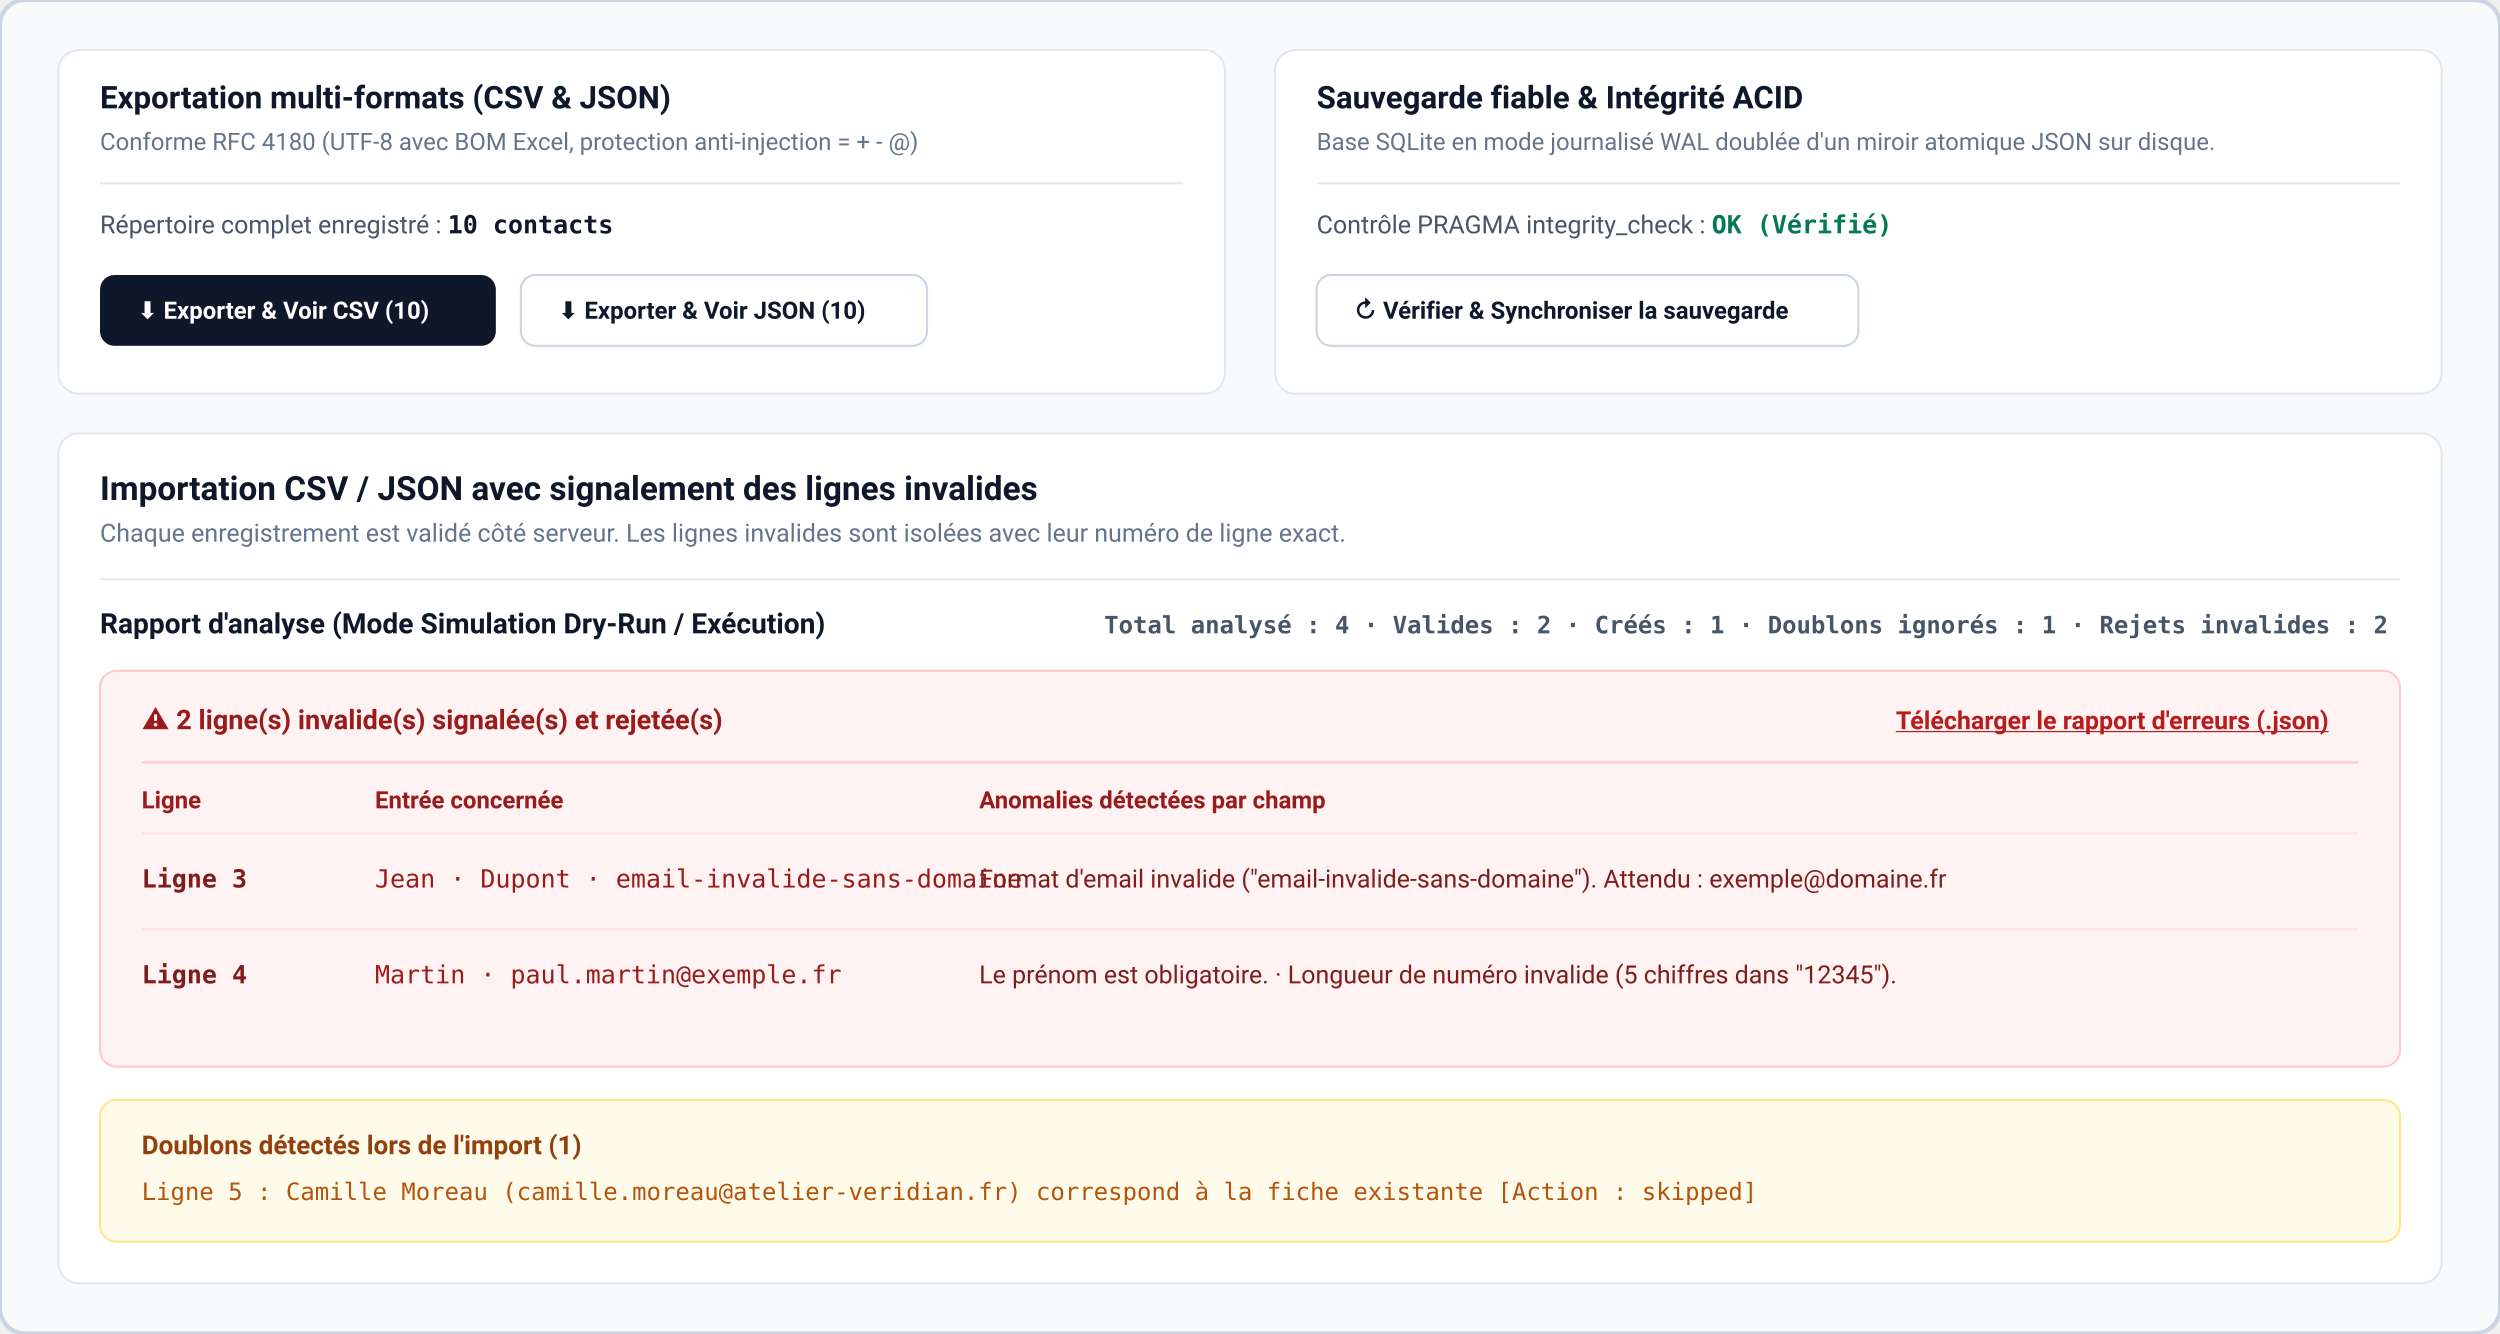
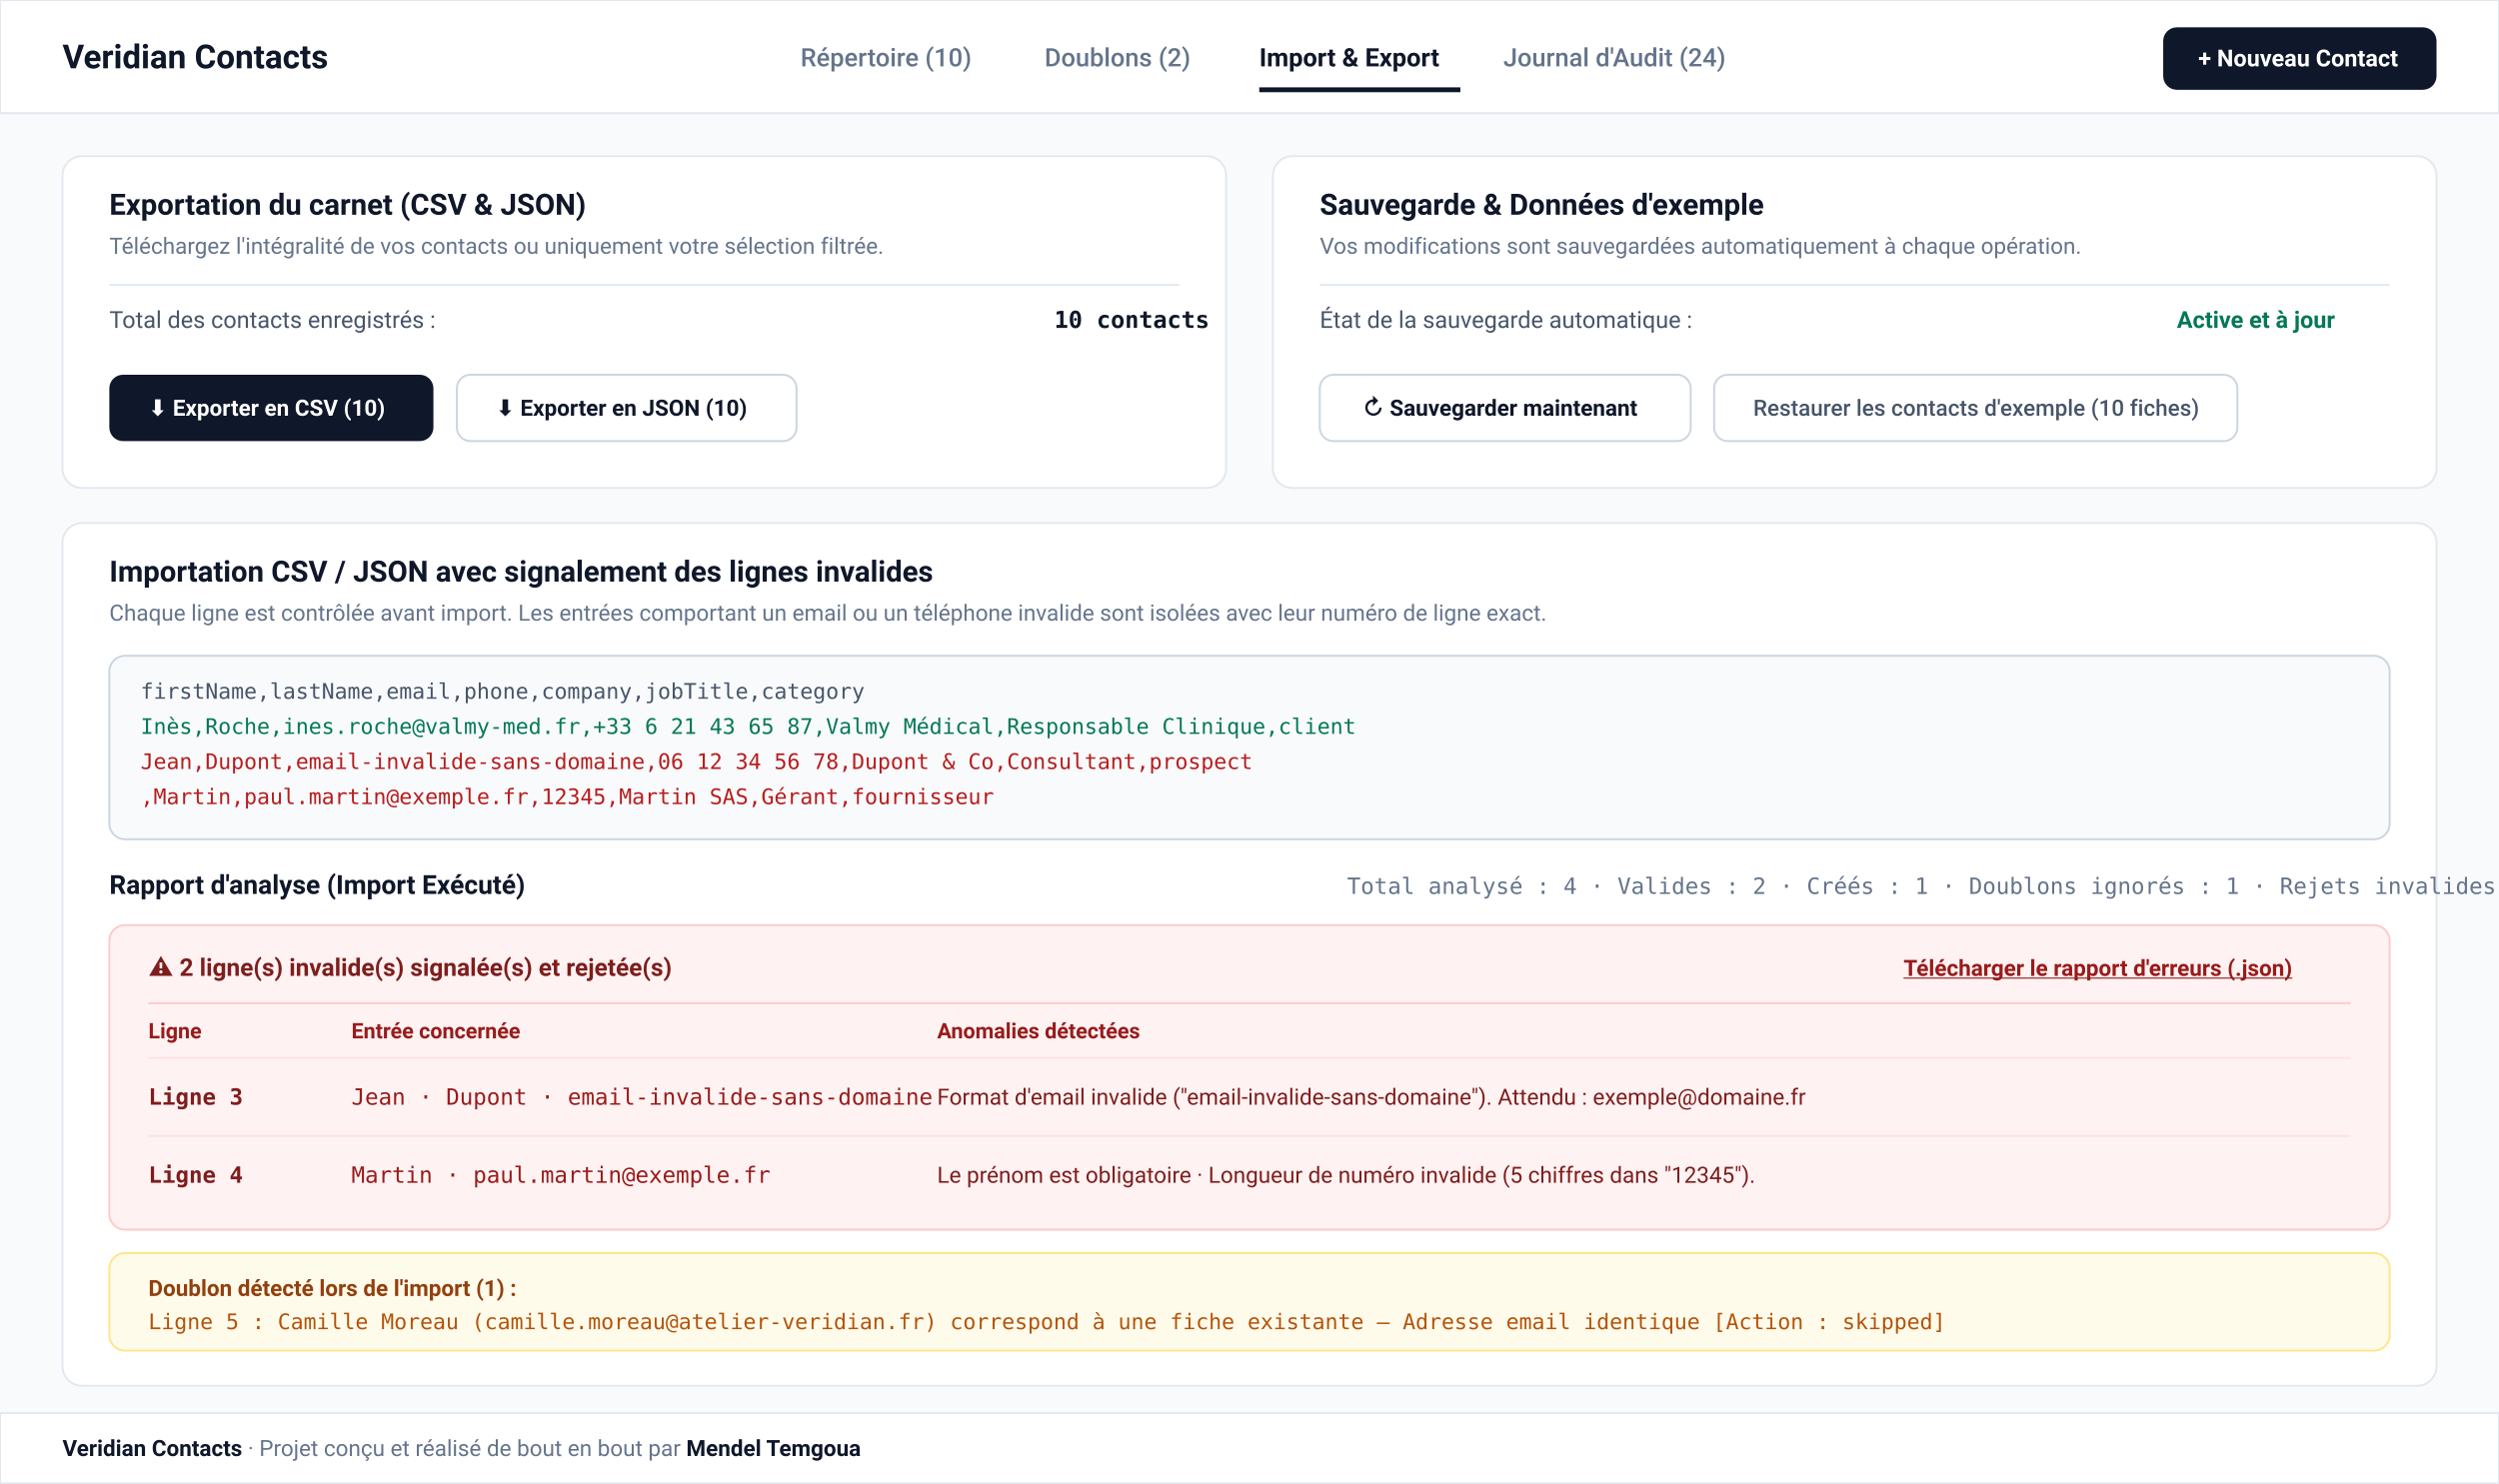
- <svg xmlns="http://www.w3.org/2000/svg" viewBox="0 0 1200 640" width="100%" height="100%" font-family="'Plus Jakarta Sans', -apple-system, BlinkMacSystemFont, 'Segoe UI', Roboto, sans-serif">
-   <rect width="1200" height="640" rx="12" fill="#F8FAFC" stroke="#CBD5E1" stroke-width="2" />
-   <rect x="28" y="24" width="560" height="165" rx="10" fill="#FFFFFF" stroke="#E2E8F0" />
-   <text x="48" y="52" font-size="15" font-weight="700" fill="#0F172A">Exportation multi-formats (CSV &amp; JSON)</text>
-   <text x="48" y="72" font-size="11.5" fill="#64748B">Conforme RFC 4180 (UTF-8 avec BOM Excel, protection anti-injection = + - @)</text>
-   <line x1="48" y1="88" x2="568" y2="88" stroke="#E2E8F0" />
-   <text x="48" y="112" font-size="12" fill="#475569">Répertoire complet enregistré : <tspan font-family="monospace" font-weight="700" fill="#0F172A">10 contacts</tspan>
+ <svg xmlns="http://www.w3.org/2000/svg" viewBox="0 0 1280 760" width="1280" height="760" font-family="'Plus Jakarta Sans', -apple-system, BlinkMacSystemFont, 'Segoe UI', Roboto, sans-serif">
+   <rect width="1280" height="760" fill="#F8FAFC" />
+   <rect x="0" y="0" width="1280" height="58" fill="#FFFFFF" stroke="#E2E8F0" />
+   <text x="32" y="35" font-size="17" font-weight="700" fill="#0F172A">Veridian Contacts</text>
+   <text x="410" y="34" font-size="13" font-weight="500" fill="#64748B">Répertoire (10)</text>
+   <text x="535" y="34" font-size="13" font-weight="500" fill="#64748B">Doublons (2)</text>
+   <text x="645" y="34" font-size="13" font-weight="600" fill="#0F172A">Import &amp; Export</text>
+   <line x1="645" y1="46" x2="748" y2="46" stroke="#0F172A" stroke-width="2.5" />
+   <text x="770" y="34" font-size="13" font-weight="500" fill="#64748B">Journal d'Audit (24)</text>
+   <rect x="1108" y="14" width="140" height="32" rx="7" fill="#0F172A" />
+   <text x="1126" y="34" font-size="12" font-weight="600" fill="#FFFFFF">+ Nouveau Contact</text>
+   <rect x="32" y="80" width="596" height="170" rx="10" fill="#FFFFFF" stroke="#E2E8F0" />
+   <text x="56" y="110" font-size="15" font-weight="700" fill="#0F172A">Exportation du carnet (CSV &amp; JSON)</text>
+   <text x="56" y="130" font-size="11.5" fill="#64748B">Téléchargez l'intégralité de vos contacts ou uniquement votre sélection filtrée.</text>
+   <line x1="56" y1="146" x2="604" y2="146" stroke="#E2E8F0" />
+   <text x="56" y="168" font-size="12" fill="#475569">Total des contacts enregistrés :</text>
+   <text x="540" y="168" font-family="'JetBrains Mono', monospace" font-size="12" font-weight="700" fill="#0F172A">10 contacts</text>
+   <rect x="56" y="192" width="166" height="34" rx="7" fill="#0F172A" />
+   <text x="76" y="213" font-size="11.5" font-weight="600" fill="#FFFFFF">⬇ Exporter en CSV (10)</text>
+   <rect x="234" y="192" width="174" height="34" rx="7" fill="#FFFFFF" stroke="#CBD5E1" />
+   <text x="254" y="213" font-size="11.5" font-weight="600" fill="#0F172A">⬇ Exporter en JSON (10)</text>
+   <rect x="652" y="80" width="596" height="170" rx="10" fill="#FFFFFF" stroke="#E2E8F0" />
+   <text x="676" y="110" font-size="15" font-weight="700" fill="#0F172A">Sauvegarde &amp; Données d'exemple</text>
+   <text x="676" y="130" font-size="11.5" fill="#64748B">Vos modifications sont sauvegardées automatiquement à chaque opération.</text>
+   <line x1="676" y1="146" x2="1224" y2="146" stroke="#E2E8F0" />
+   <text x="676" y="168" font-size="12" fill="#475569">État de la sauvegarde automatique :</text>
+   <text x="1115" y="168" font-size="12" font-weight="700" fill="#047857">Active et à jour</text>
+   <rect x="676" y="192" width="190" height="34" rx="7" fill="#FFFFFF" stroke="#CBD5E1" />
+   <text x="698" y="213" font-size="11.5" font-weight="600" fill="#0F172A">↻ Sauvegarder maintenant</text>
+   <rect x="878" y="192" width="268" height="34" rx="7" fill="#FFFFFF" stroke="#CBD5E1" />
+   <text x="898" y="213" font-size="11.5" font-weight="500" fill="#475569">Restaurer les contacts d'exemple (10 fiches)</text>
+   <rect x="32" y="268" width="1216" height="442" rx="10" fill="#FFFFFF" stroke="#E2E8F0" />
+   <text x="56" y="298" font-size="15" font-weight="700" fill="#0F172A">Importation CSV / JSON avec signalement des lignes invalides</text>
+   <text x="56" y="318" font-size="11.5" fill="#64748B">Chaque ligne est contrôlée avant import. Les entrées comportant un email ou un téléphone invalide sont isolées avec leur numéro de ligne exact.</text>
+   <rect x="56" y="336" width="1168" height="94" rx="8" fill="#F8FAFC" stroke="#CBD5E1" />
+   <text x="72" y="358" font-family="'JetBrains Mono', monospace" font-size="11" fill="#475569">firstName,lastName,email,phone,company,jobTitle,category</text>
+   <text x="72" y="376" font-family="'JetBrains Mono', monospace" font-size="11" fill="#047857">Inès,Roche,ines.roche@valmy-med.fr,+33 6 21 43 65 87,Valmy Médical,Responsable Clinique,client</text>
+   <text x="72" y="394" font-family="'JetBrains Mono', monospace" font-size="11" fill="#B91C1C">Jean,Dupont,email-invalide-sans-domaine,06 12 34 56 78,Dupont &amp; Co,Consultant,prospect</text>
+   <text x="72" y="412" font-family="'JetBrains Mono', monospace" font-size="11" fill="#B91C1C">,Martin,paul.martin@exemple.fr,12345,Martin SAS,Gérant,fournisseur</text>
+   <text x="56" y="458" font-size="13.5" font-weight="700" fill="#0F172A">Rapport d'analyse (Import Exécuté)</text>
+   <text x="690" y="458" font-family="'JetBrains Mono', monospace" font-size="11.5" fill="#64748B">Total analysé : 4 · Valides : 2 · Créés : 1 · Doublons ignorés : 1 · Rejets invalides : 2</text>
+   <rect x="56" y="474" width="1168" height="156" rx="8" fill="#FEF2F2" stroke="#FECACA" />
+   <text x="76" y="500" font-size="12.5" font-weight="700" fill="#7F1D1D">⚠  2 ligne(s) invalide(s) signalée(s) et rejetée(s)</text>
+   <text x="975" y="500" font-size="11.5" font-weight="600" fill="#991B1B" text-decoration="underline">Télécharger le rapport d'erreurs (.json)</text>
+   <line x1="76" y1="514" x2="1204" y2="514" stroke="#FECACA" />
+   <text x="76" y="532" font-size="11" font-weight="600" fill="#991B1B">Ligne</text>
+   <text x="180" y="532" font-size="11" font-weight="600" fill="#991B1B">Entrée concernée</text>
+   <text x="480" y="532" font-size="11" font-weight="600" fill="#991B1B">Anomalies détectées</text>
+   <line x1="76" y1="542" x2="1204" y2="542" stroke="#FEE2E2" />
+   <text x="76" y="566" font-family="'JetBrains Mono', monospace" font-size="11.5" font-weight="700" fill="#7F1D1D">Ligne 3</text>
+   <text x="180" y="566" font-family="'JetBrains Mono', monospace" font-size="11.5" fill="#991B1B">Jean · Dupont · email-invalide-sans-domaine</text>
+   <text x="480" y="566" font-size="11.5" fill="#7F1D1D">Format d'email invalide ("email-invalide-sans-domaine"). Attendu : exemple@domaine.fr</text>
+   <line x1="76" y1="582" x2="1204" y2="582" stroke="#FEE2E2" />
+   <text x="76" y="606" font-family="'JetBrains Mono', monospace" font-size="11.5" font-weight="700" fill="#7F1D1D">Ligne 4</text>
+   <text x="180" y="606" font-family="'JetBrains Mono', monospace" font-size="11.5" fill="#991B1B">Martin · paul.martin@exemple.fr</text>
+   <text x="480" y="606" font-size="11.5" fill="#7F1D1D">Le prénom est obligatoire · Longueur de numéro invalide (5 chiffres dans "12345").</text>
+   <rect x="56" y="642" width="1168" height="50" rx="8" fill="#FFFBEB" stroke="#FDE68A" />
+   <text x="76" y="664" font-size="11.5" font-weight="700" fill="#92400E">Doublon détecté lors de l'import (1) :</text>
+   <text x="76" y="681" font-family="'JetBrains Mono', monospace" font-size="11" fill="#B45309">Ligne 5 : Camille Moreau (camille.moreau@atelier-veridian.fr) correspond à une fiche existante — Adresse email identique [Action : skipped]</text>
+   <rect x="0" y="724" width="1280" height="36" fill="#FFFFFF" stroke="#E2E8F0" />
+   <text x="32" y="746" font-size="11.5" fill="#64748B">
+     <tspan font-weight="700" fill="#0F172A">Veridian Contacts</tspan> · Projet conçu et réalisé de bout en bout par <tspan font-weight="700" fill="#0F172A">Mendel Temgoua</tspan>
  </text>
-   <rect x="48" y="132" width="190" height="34" rx="7" fill="#0F172A" />
-   <text x="66" y="153" font-size="11.5" font-weight="600" fill="#FFFFFF">⬇ Exporter &amp; Voir CSV (10)</text>
-   <rect x="250" y="132" width="195" height="34" rx="7" fill="#FFFFFF" stroke="#CBD5E1" />
-   <text x="268" y="153" font-size="11.5" font-weight="600" fill="#0F172A">⬇ Exporter &amp; Voir JSON (10)</text>
-   <rect x="612" y="24" width="560" height="165" rx="10" fill="#FFFFFF" stroke="#E2E8F0" />
-   <text x="632" y="52" font-size="15" font-weight="700" fill="#0F172A">Sauvegarde fiable &amp; Intégrité ACID</text>
-   <text x="632" y="72" font-size="11.5" fill="#64748B">Base SQLite en mode journalisé WAL doublée d'un miroir atomique JSON sur disque.</text>
-   <line x1="632" y1="88" x2="1152" y2="88" stroke="#E2E8F0" />
-   <text x="632" y="112" font-size="12" fill="#475569">Contrôle PRAGMA integrity_check : <tspan font-family="monospace" font-weight="700" fill="#047857">OK (Vérifié)</tspan>
-   </text>
-   <rect x="632" y="132" width="260" height="34" rx="7" fill="#FFFFFF" stroke="#CBD5E1" />
-   <text x="650" y="153" font-size="11.5" font-weight="600" fill="#0F172A">↻ Vérifier &amp; Synchroniser la sauvegarde</text>
-   <rect x="28" y="208" width="1144" height="408" rx="10" fill="#FFFFFF" stroke="#E2E8F0" />
-   <text x="48" y="240" font-size="16" font-weight="700" fill="#0F172A">Importation CSV / JSON avec signalement des lignes invalides</text>
-   <text x="48" y="260" font-size="12" fill="#64748B">Chaque enregistrement est validé côté serveur. Les lignes invalides sont isolées avec leur numéro de ligne exact.</text>
-   <line x1="48" y1="278" x2="1152" y2="278" stroke="#E2E8F0" />
-   <text x="48" y="304" font-size="13.5" font-weight="700" fill="#0F172A">Rapport d'analyse (Mode Simulation Dry-Run / Exécution)</text>
-   <text x="530" y="304" font-family="monospace" font-size="11.5" font-weight="600" fill="#475569">Total analysé : 4 · Valides : 2 · Créés : 1 · Doublons ignorés : 1 · Rejets invalides : 2</text>
-   <rect x="48" y="322" width="1104" height="190" rx="8" fill="#FEF2F2" stroke="#FECACA" />
-   <text x="68" y="350" font-size="13" font-weight="700" fill="#991B1B">⚠ 2 ligne(s) invalide(s) signalée(s) et rejetée(s)</text>
-   <text x="910" y="350" font-size="12" font-weight="600" fill="#B91C1C" text-decoration="underline">Télécharger le rapport d'erreurs (.json)</text>
-   <line x1="68" y1="366" x2="1132" y2="366" stroke="#FECACA" />
-   <text x="68" y="388" font-size="11.5" font-weight="600" fill="#991B1B">Ligne</text>
-   <text x="180" y="388" font-size="11.5" font-weight="600" fill="#991B1B">Entrée concernée</text>
-   <text x="470" y="388" font-size="11.5" font-weight="600" fill="#991B1B">Anomalies détectées par champ</text>
-   <line x1="68" y1="400" x2="1132" y2="400" stroke="#FEE2E2" />
-   <text x="68" y="426" font-family="monospace" font-size="12" font-weight="700" fill="#7F1D1D">Ligne 3</text>
-   <text x="180" y="426" font-family="monospace" font-size="12" fill="#991B1B">Jean · Dupont · email-invalide-sans-domaine</text>
-   <text x="470" y="426" font-size="12" fill="#7F1D1D">Format d'email invalide ("email-invalide-sans-domaine"). Attendu : exemple@domaine.fr</text>
-   <line x1="68" y1="446" x2="1132" y2="446" stroke="#FEE2E2" />
-   <text x="68" y="472" font-family="monospace" font-size="12" font-weight="700" fill="#7F1D1D">Ligne 4</text>
-   <text x="180" y="472" font-family="monospace" font-size="12" fill="#991B1B">Martin · paul.martin@exemple.fr</text>
-   <text x="470" y="472" font-size="12" fill="#7F1D1D">Le prénom est obligatoire. · Longueur de numéro invalide (5 chiffres dans "12345").</text>
-   <rect x="48" y="528" width="1104" height="68" rx="8" fill="#FFFBEB" stroke="#FDE68A" />
-   <text x="68" y="554" font-size="12.5" font-weight="700" fill="#92400E">Doublons détectés lors de l'import (1)</text>
-   <text x="68" y="576" font-family="monospace" font-size="11.5" fill="#B45309">Ligne 5 : Camille Moreau (camille.moreau@atelier-veridian.fr) correspond à la fiche existante [Action : skipped]</text>
</svg>
